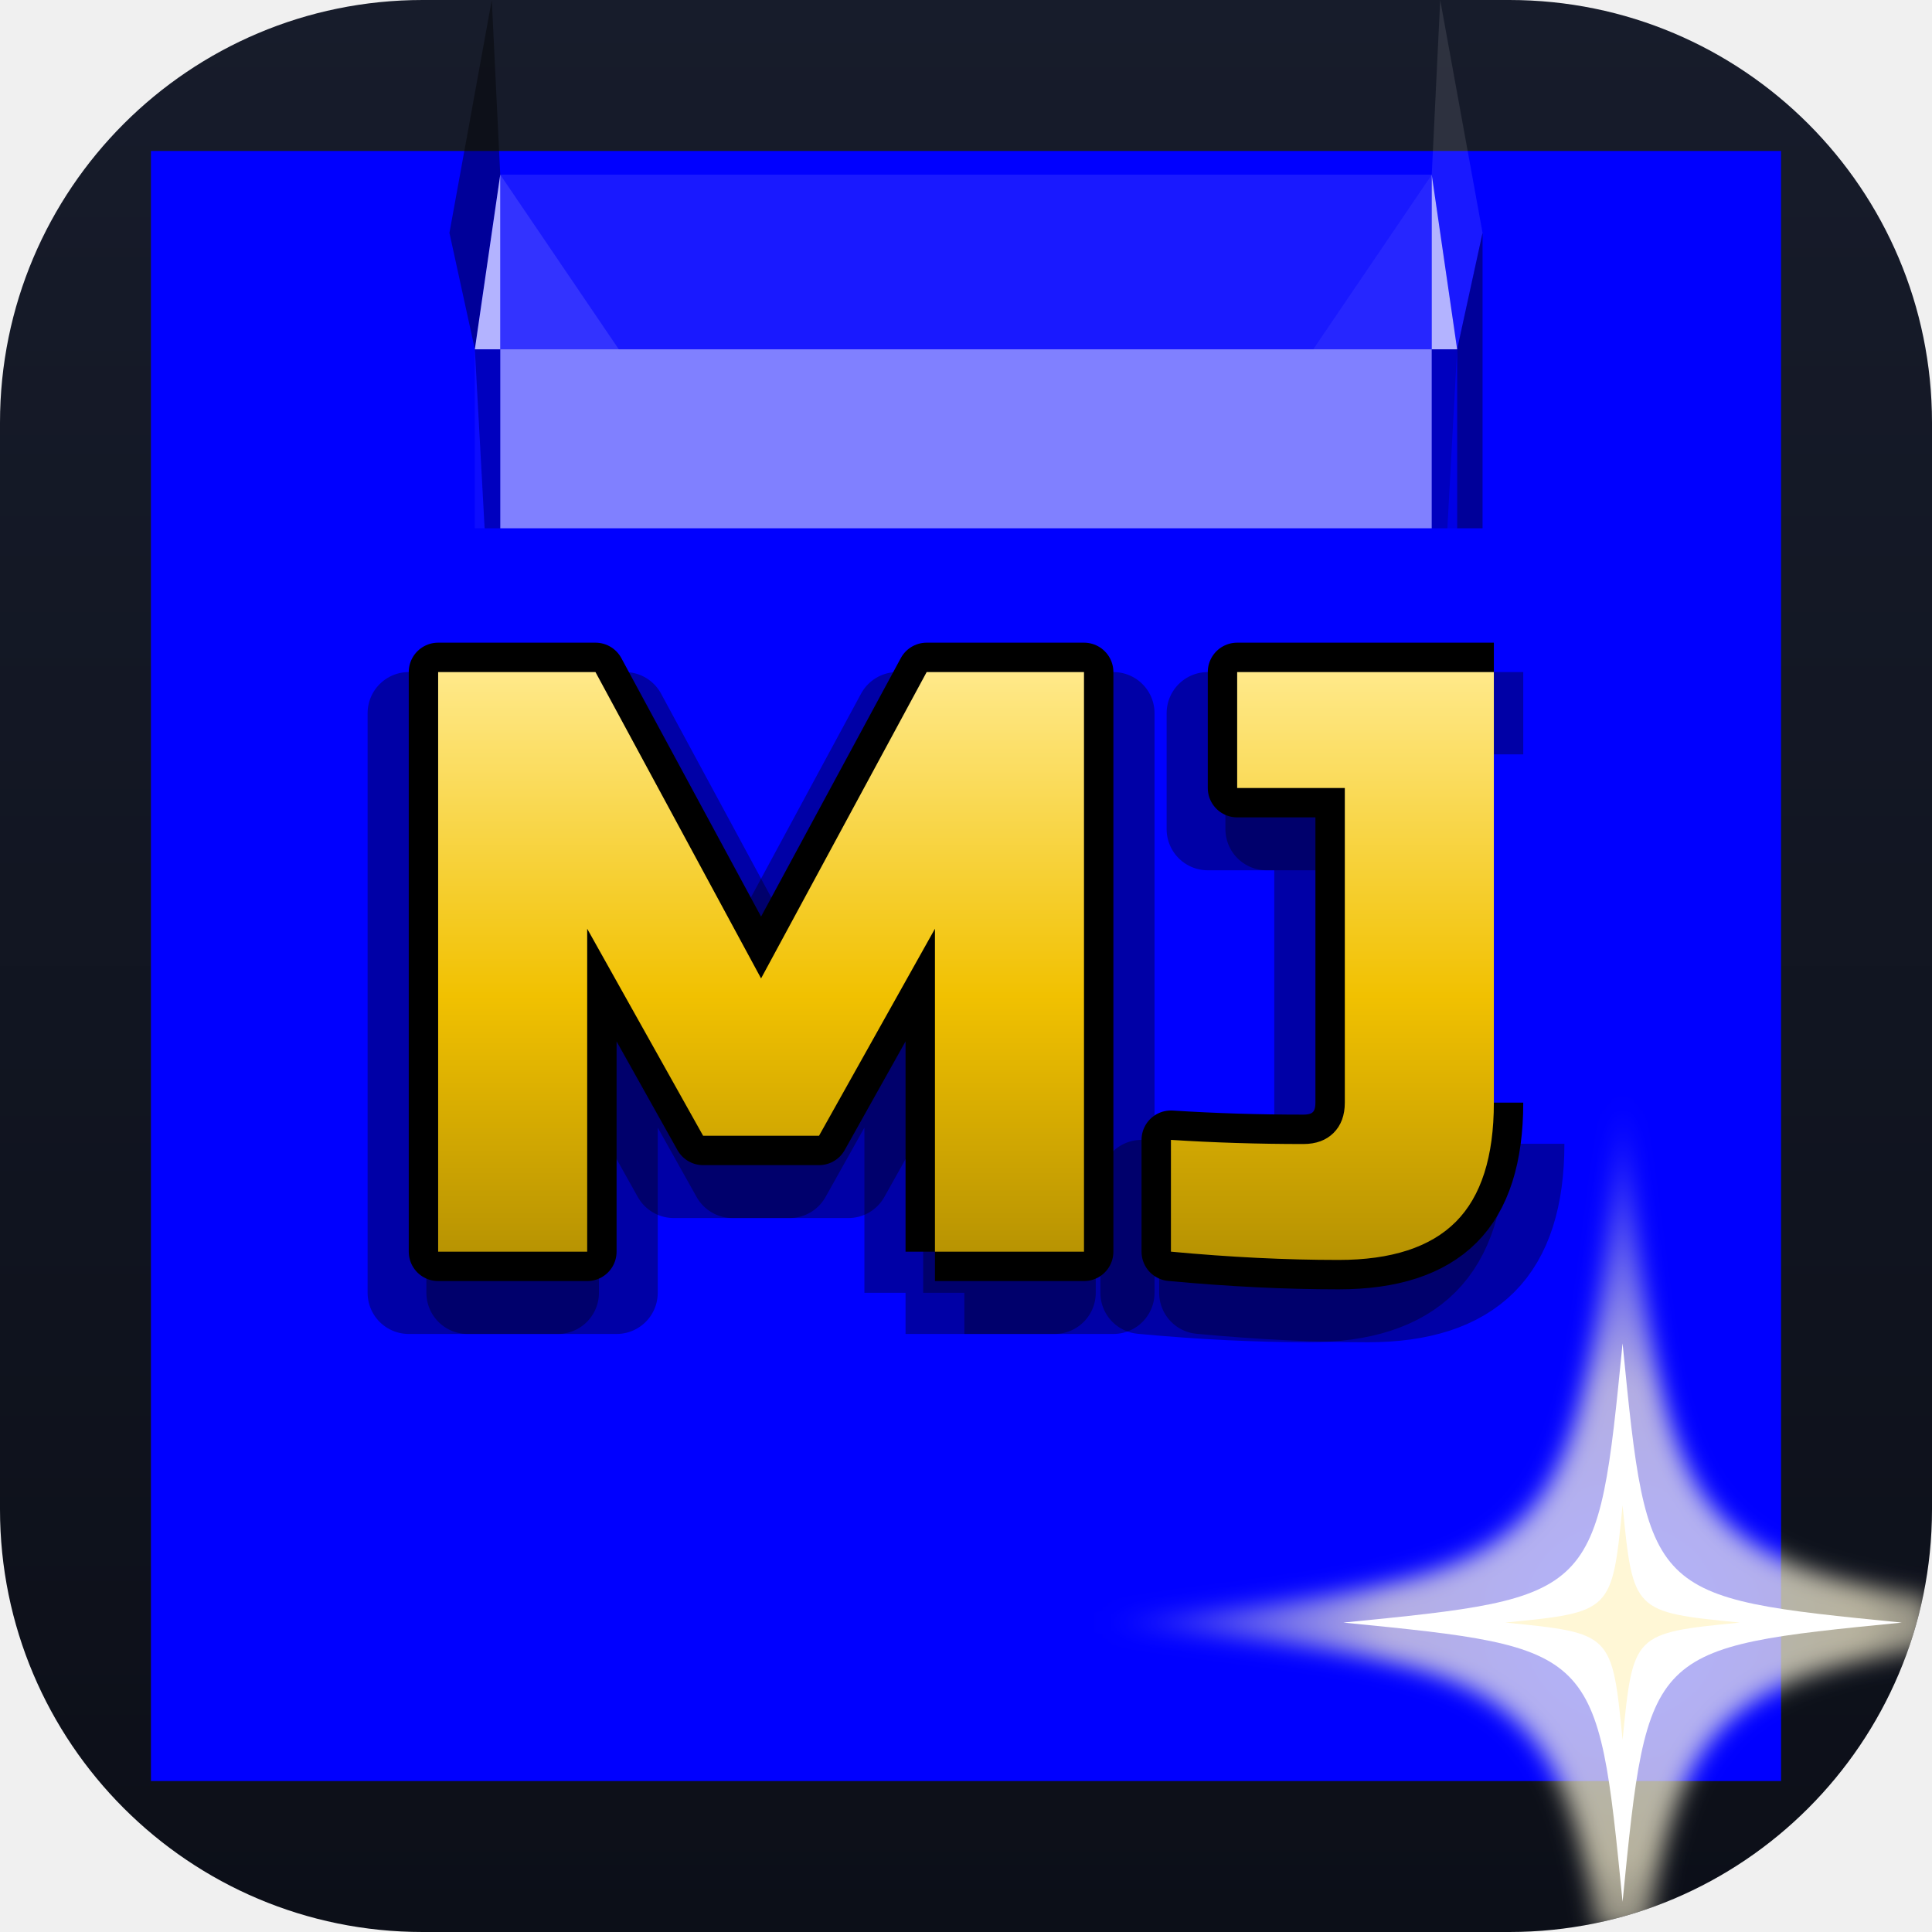
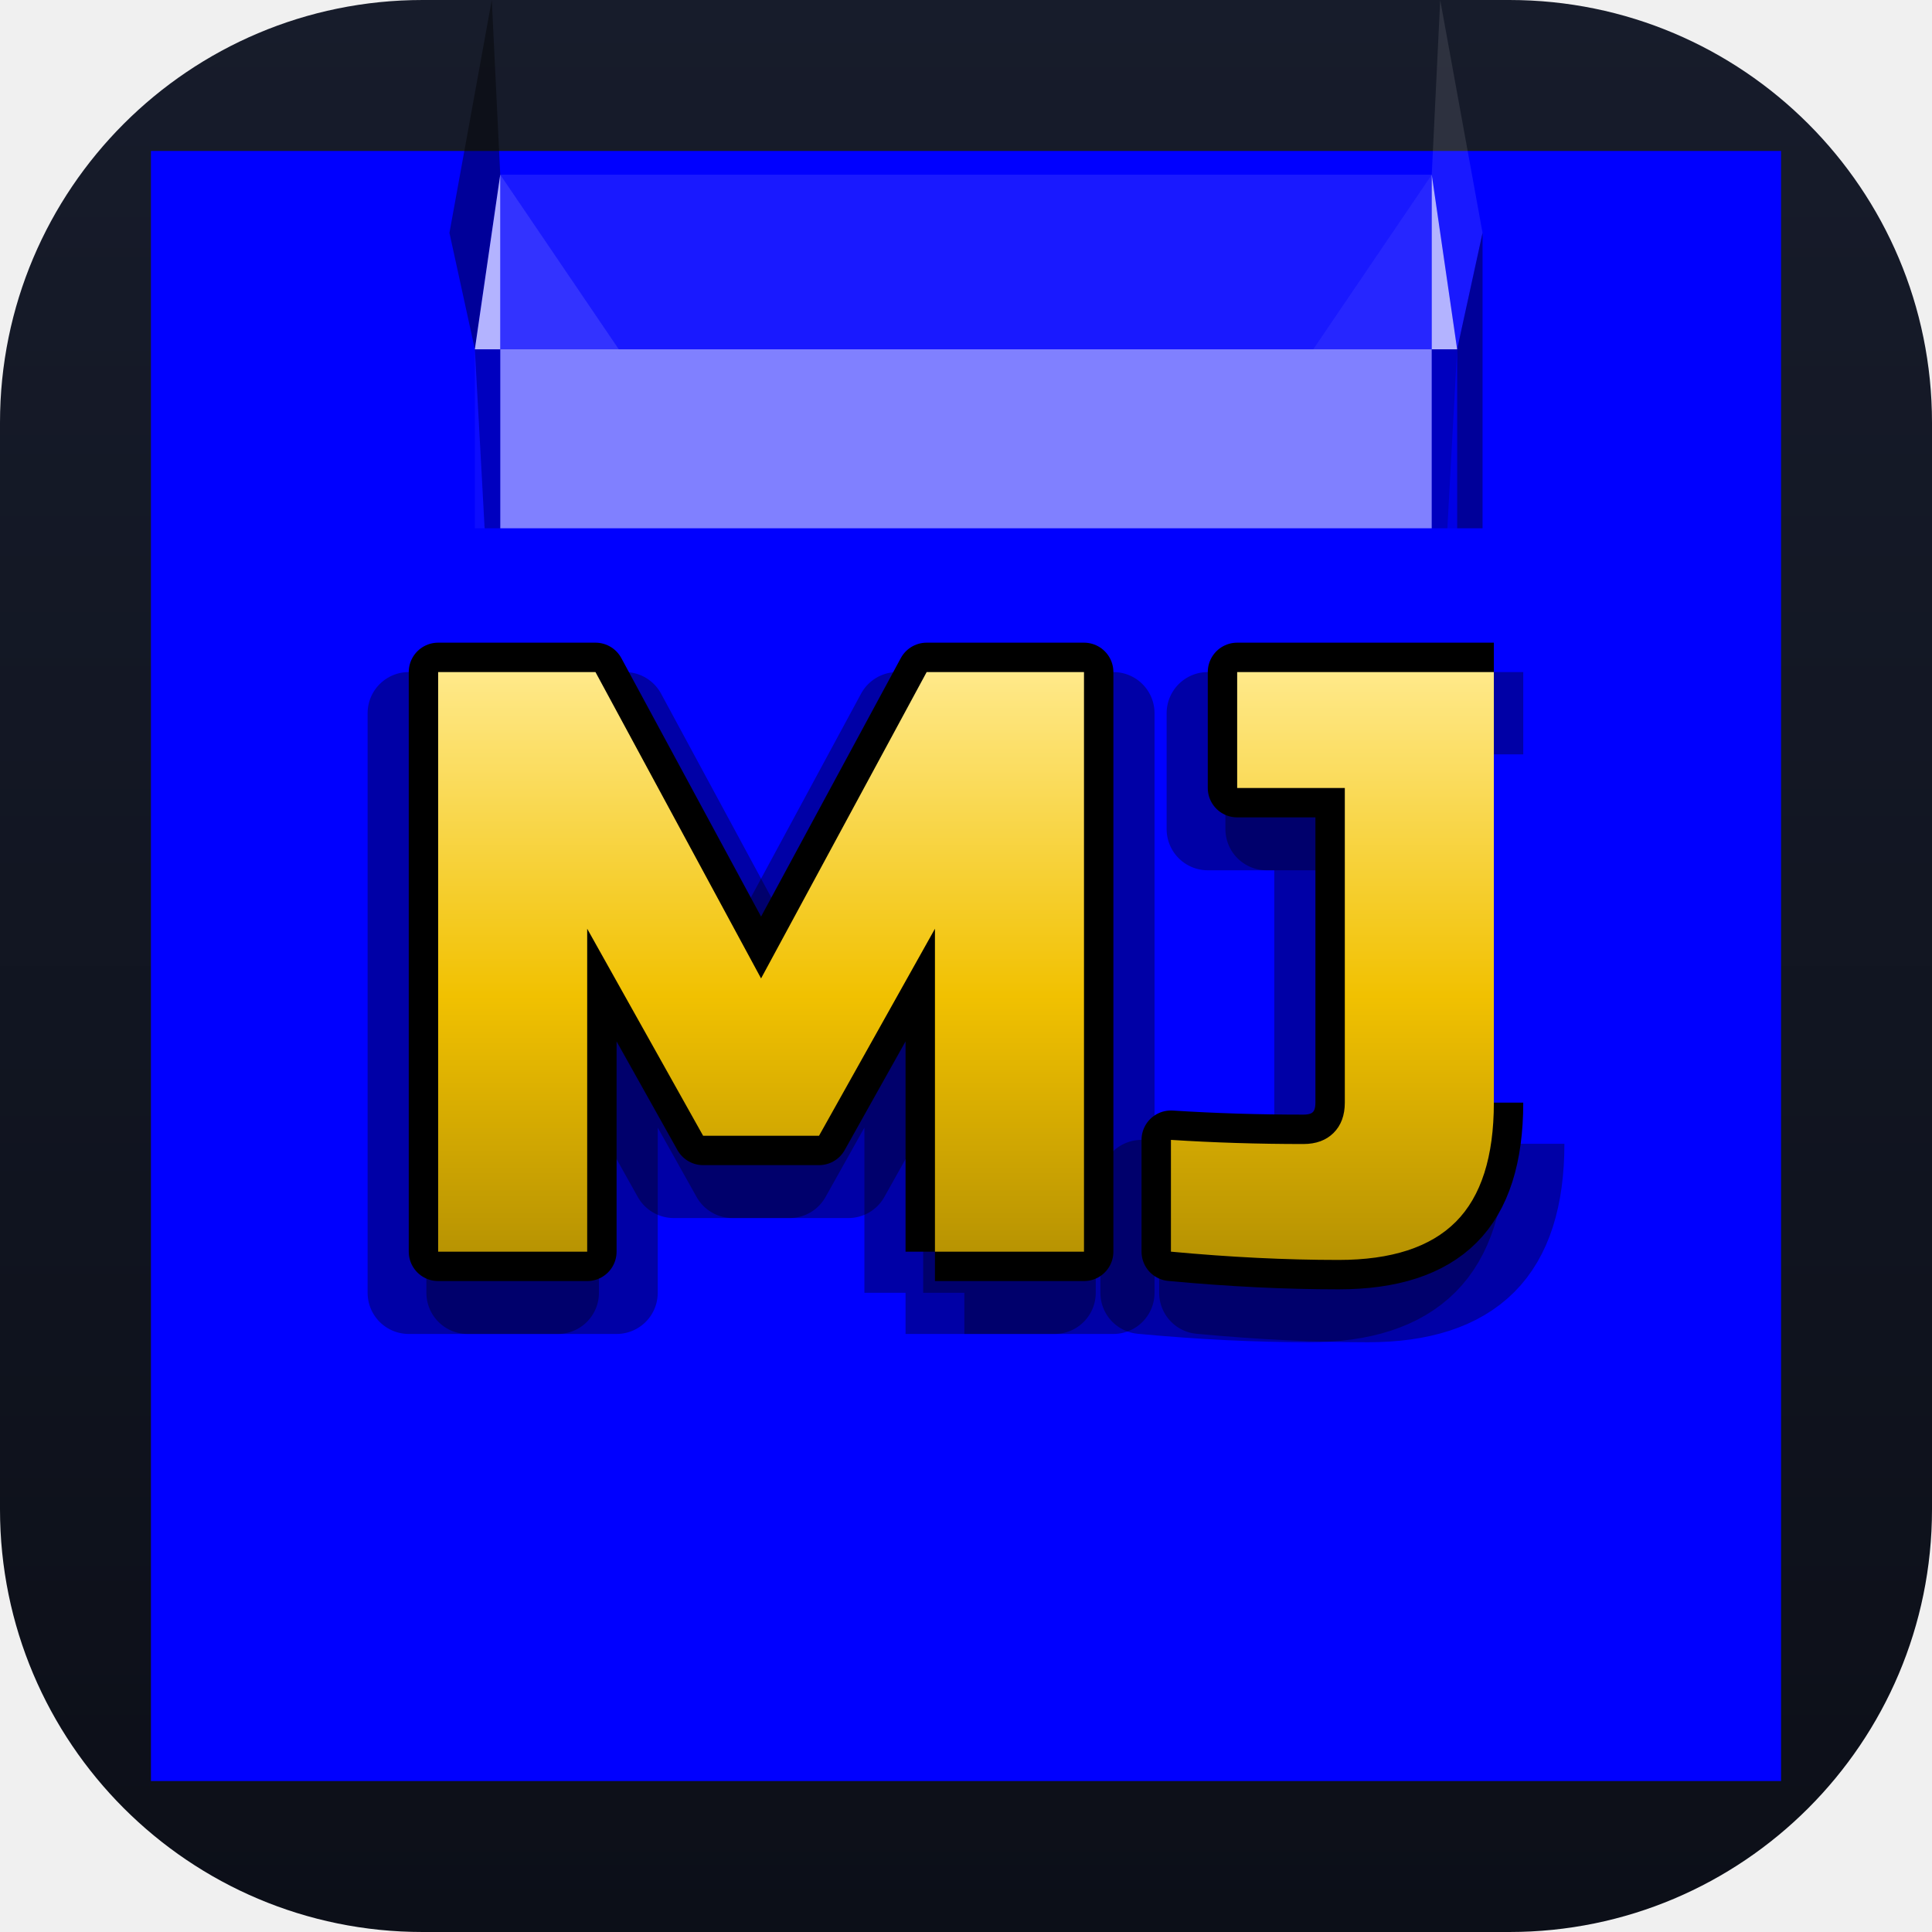
- <svg xmlns="http://www.w3.org/2000/svg" width="512" height="512" viewBox="0 0 512 512" role="img" aria-label="Blue jewel with gold MJ monogram">
+ <svg xmlns="http://www.w3.org/2000/svg" width="512" height="512" viewBox="0 0 512 512" role="img" aria-label="Blue jewel with gold MJ monogram, no sparkle">
  <defs>
-     <linearGradient id="a-bg" x1="0" y1="0" x2="0" y2="1">
+     <linearGradient id="d-bg" x1="0" y1="0" x2="0" y2="1">
      <stop offset="0%" stop-color="#171c2b" />
      <stop offset="100%" stop-color="#0c0f18" />
    </linearGradient>
-     <linearGradient id="a-gold" x1="0" y1="0" x2="0" y2="1">
+     <linearGradient id="d-gold" x1="0" y1="0" x2="0" y2="1">
      <stop offset="0%" stop-color="#ffe98a" />
      <stop offset="55%" stop-color="#f1c101" />
      <stop offset="100%" stop-color="#b69202" />
    </linearGradient>
-     <radialGradient id="a-sparkle" cx="0.5" cy="0.5" r="0.5">
+     <radialGradient id="d-sparkle" cx="0.5" cy="0.5" r="0.5">
      <stop offset="0%" stop-color="#ffffff" />
      <stop offset="45%" stop-color="#fff7d6" />
      <stop offset="100%" stop-color="#fff7d6" stop-opacity="0" />
    </radialGradient>
-     <filter id="a-sparkblur" x="-80%" y="-80%" width="260%" height="260%">
+     <filter id="d-sparkblur" x="-80%" y="-80%" width="260%" height="260%">
      <feGaussianBlur stdDeviation="3" />
    </filter>
-     <clipPath id="a-frame">
+     <clipPath id="d-frame">
      <rect width="512" height="512" rx="112" />
    </clipPath>
-     <linearGradient id="a-w1">
+     <linearGradient id="d-w1">
      <stop style="stop-color:#ffffff;stop-opacity:1;" offset="0" id="stop5936" />
    </linearGradient>
-     <linearGradient id="a-w2">
+     <linearGradient id="d-w2">
      <stop style="stop-color:#ffffff;stop-opacity:1;" offset="0" id="stop5896" />
      <stop style="stop-color:#ffffff;stop-opacity:0.965;" offset="1" id="stop5898" />
    </linearGradient>
-     <linearGradient id="a-w3">
+     <linearGradient id="d-w3">
      <stop style="stop-color:#ffffff;stop-opacity:1;" offset="0" id="stop5203" />
    </linearGradient>
-     <radialGradient href="#a-w2" id="a-spark" cx="340" cy="1042.362" fx="340" fy="1042.362" r="13.846" gradientUnits="userSpaceOnUse" />
-     <filter id="a-blur" color-interpolation-filters="sRGB">
-       <feGaussianBlur stdDeviation="0.436" id="a-blurfe" />
+     <radialGradient href="#d-w2" id="d-spark" cx="340" cy="1042.362" fx="340" fy="1042.362" r="13.846" gradientUnits="userSpaceOnUse" />
+     <filter id="d-blur" color-interpolation-filters="sRGB">
+       <feGaussianBlur stdDeviation="0.436" id="d-blurfe" />
    </filter>
-     <radialGradient href="#a-w1" id="a-gloss" cx="212.5" cy="982.362" fx="212.5" fy="982.362" r="182.5" gradientTransform="matrix(1.506849,0,0,0.2191781,-15.20548,767.0499)" gradientUnits="userSpaceOnUse" />
+     <radialGradient href="#d-w1" id="d-gloss" cx="212.5" cy="982.362" fx="212.5" fy="982.362" r="182.5" gradientTransform="matrix(1.506849,0,0,0.2191781,-15.20548,767.0499)" gradientUnits="userSpaceOnUse" />
  </defs>
-   <rect width="512" height="512" rx="112" fill="url(#a-bg)" />
-   <g clip-path="url(#a-frame)">
+   <rect width="512" height="512" rx="112" fill="url(#d-bg)" />
+   <g clip-path="url(#d-frame)">
    <g>
      <g>
        <rect x="40" y="40" width="432" height="432" fill="#0000ff" />
-         <clipPath id="a-capL">
+         <clipPath id="d-capL">
          <rect x="0" y="0" width="30" height="140" />
        </clipPath>
-         <g clip-path="url(#a-capL)">
+         <g clip-path="url(#d-capL)">
          <g transform="translate(40 0) scale(3.08571 3.08571) translate(0 -912.3622)">
-             <path id="path5470" d="m 30,942.362 550,0 0,80 -550,0 z" style="opacity:0.5;fill:url(#a-gloss);fill-opacity:1;stroke:none" />
+             <path id="path5470" d="m 30,942.362 550,0 0,80 -550,0 z" style="opacity:0.5;fill:url(#d-gloss);fill-opacity:1;stroke:none" />
            <path id="path5470-1" d="m 0,932.362 25,-20 5,15 -15,15 z" style="opacity:0.4;fill:#000000;fill-opacity:1;stroke:none" />
            <path id="path5470-1-6" d="m 0,1032.362 15,-10 15,15 -5,15 z" style="opacity:0.1;fill:#ffffff;fill-opacity:1;stroke:none" />
            <path id="path5470-1-6-8" d="m 580,927.362 5,-15 25,20 -15,10 z" style="opacity:0.1;fill:#ffffff;fill-opacity:1;stroke:none" />
            <path id="path5470-1-8" d="m 580,1037.362 15,-15 15,10 -25,20 z" style="opacity:0.2;fill:#000000;fill-opacity:1;stroke:none" />
            <path id="path5470-1-8-2" d="m 30,1037.362 550,0 5,15 -560,0 z" style="opacity:0.35;fill:#000000;fill-opacity:1;stroke:none" />
            <path id="path5470-1-8-2-7" d="m 610,932.362 0,100 -15,-10 0,-80 z" style="opacity:0.4;fill:#000000;fill-opacity:1;stroke:none" />
            <path id="path5470-1-6-7" d="m 15,1022.362 15,0 0,15 z" style="opacity:0;fill:#ffffff;fill-opacity:1;stroke:none" />
            <path id="path5470-1-1" d="m 15,1022.362 15,0 0,15 z" style="opacity:0.7;fill:#ffffff;fill-opacity:1;stroke:none" />
            <path id="path5470-1-1-2" d="m 30,1037.362 0,-15 70,0 z" style="opacity:0.25;fill:#000000;fill-opacity:1;stroke:none" />
            <path id="path5470-1-1-2-6" d="m 30,1022.362 -15,0 15,-40 z" style="opacity:0.15;fill:#000000;fill-opacity:1;stroke:none" />
            <path id="path5470-1-1-2-6-0" d="m 15,942.362 15,40 0,-40 z" style="opacity:0.25;fill:#000000;fill-opacity:1;stroke:none" />
            <path id="path5470-1-1-2-6-4" d="m 30,982.362 -15,40 0,-80 z" style="opacity:0.05;fill:#ffffff;fill-opacity:1;stroke:none" />
            <path id="path5470-1-1-2-6-9" d="m 580,1022.362 15,0 -15,-40 z" style="opacity:0.1;fill:#ffffff;fill-opacity:1;stroke:none" />
            <path id="path5470-1-1-2-6-0-4" d="m 595,942.362 -15,40 0,-40 z" style="opacity:0.25;fill:#000000;fill-opacity:1;stroke:none" />
            <path id="path5470-1-1-2-6-4-6" d="m 580,982.362 15,40 0,-80 z" style="opacity:0.1;fill:#000000;fill-opacity:1;stroke:none" />
            <path id="path5470-1-1-0" d="m 15,942.362 15,0 0,-15 z" style="opacity:0.7;fill:#ffffff;fill-opacity:1;stroke:none" />
            <path id="path5470-1-1-2-3" d="m 30,927.362 0,15 70,0 z" style="opacity:0.2;fill:#ffffff;fill-opacity:1;stroke:none" />
            <path id="path5470-1-1-6" d="m 595,1022.362 -15,0 0,15 z" style="opacity:0.7;fill:#ffffff;fill-opacity:1;stroke:none" />
            <path id="path5470-1-1-2-2" d="m 580,1037.362 0,-15 -70,0 z" style="opacity:0.25;fill:#ffffff;fill-opacity:1;stroke:none" />
            <path id="path5470-1-1-6-4" d="m 595,942.362 -15,0 0,-15 z" style="opacity:0.7;fill:#ffffff;fill-opacity:1;stroke:none" />
            <path id="path5470-1-1-2-2-5" d="m 580,927.362 0,15 -70,0 z" style="opacity:0.15;fill:#ffffff;fill-opacity:1;stroke:none" />
            <path id="path5470-1-6-88" d="m 30,1037.362 70,-15 410,0 70,15 z" style="opacity:0.1;fill:#ffffff;fill-opacity:1;stroke:none" />
            <path id="path5470-1-6-88-1" d="m 30,927.362 70,15 410,0 70,-15 z" style="opacity:0.1;fill:#ffffff;fill-opacity:1;stroke:none" />
-             <path style="fill:url(#a-spark);fill-opacity:1;fill-rule:nonzero;stroke:none;filter:url(#a-blur)" id="path5836" d="m 340.118,1029.906 0.662,10.953 8.111,-7.221 -7.277,8.213 10.841,0.629 -10.953,0.662 7.221,8.111 -8.213,-7.277 -0.629,10.841 -0.662,-10.953 -8.111,7.221 7.277,-8.213 -10.841,-0.629 10.953,-0.662 -7.221,-8.111 8.213,7.277 z" transform="matrix(1.324015,0,0,1.324015,144.5979,-357.4278)" />
+             <path style="fill:url(#d-spark);fill-opacity:1;fill-rule:nonzero;stroke:none;filter:url(#d-blur)" id="path5836" d="m 340.118,1029.906 0.662,10.953 8.111,-7.221 -7.277,8.213 10.841,0.629 -10.953,0.662 7.221,8.111 -8.213,-7.277 -0.629,10.841 -0.662,-10.953 -8.111,7.221 7.277,-8.213 -10.841,-0.629 10.953,-0.662 -7.221,-8.111 8.213,7.277 z" transform="matrix(1.324015,0,0,1.324015,144.5979,-357.4278)" />
          </g>
        </g>
-         <clipPath id="a-mid">
+         <clipPath id="d-mid">
          <rect x="30" y="0" width="550" height="140" />
        </clipPath>
-         <g clip-path="url(#a-mid)">
+         <g clip-path="url(#d-mid)">
          <g transform="translate(132.5714 0) scale(0.44883 3.08571) translate(-30 -912.3622)">
-             <path id="path5470" d="m 30,942.362 550,0 0,80 -550,0 z" style="opacity:0.5;fill:url(#a-gloss);fill-opacity:1;stroke:none" />
+             <path id="path5470" d="m 30,942.362 550,0 0,80 -550,0 z" style="opacity:0.5;fill:url(#d-gloss);fill-opacity:1;stroke:none" />
            <path id="path5470-1" d="m 0,932.362 25,-20 5,15 -15,15 z" style="opacity:0.4;fill:#000000;fill-opacity:1;stroke:none" />
            <path id="path5470-1-6" d="m 0,1032.362 15,-10 15,15 -5,15 z" style="opacity:0.1;fill:#ffffff;fill-opacity:1;stroke:none" />
            <path id="path5470-1-6-8" d="m 580,927.362 5,-15 25,20 -15,10 z" style="opacity:0.1;fill:#ffffff;fill-opacity:1;stroke:none" />
            <path id="path5470-1-8" d="m 580,1037.362 15,-15 15,10 -25,20 z" style="opacity:0.2;fill:#000000;fill-opacity:1;stroke:none" />
            <path id="path5470-1-8-2" d="m 30,1037.362 550,0 5,15 -560,0 z" style="opacity:0.35;fill:#000000;fill-opacity:1;stroke:none" />
            <path id="path5470-1-8-2-7" d="m 610,932.362 0,100 -15,-10 0,-80 z" style="opacity:0.4;fill:#000000;fill-opacity:1;stroke:none" />
            <path id="path5470-1-6-7" d="m 15,1022.362 15,0 0,15 z" style="opacity:0;fill:#ffffff;fill-opacity:1;stroke:none" />
            <path id="path5470-1-1" d="m 15,1022.362 15,0 0,15 z" style="opacity:0.7;fill:#ffffff;fill-opacity:1;stroke:none" />
            <path id="path5470-1-1-2" d="m 30,1037.362 0,-15 70,0 z" style="opacity:0.25;fill:#000000;fill-opacity:1;stroke:none" />
            <path id="path5470-1-1-2-6" d="m 30,1022.362 -15,0 15,-40 z" style="opacity:0.15;fill:#000000;fill-opacity:1;stroke:none" />
            <path id="path5470-1-1-2-6-0" d="m 15,942.362 15,40 0,-40 z" style="opacity:0.25;fill:#000000;fill-opacity:1;stroke:none" />
            <path id="path5470-1-1-2-6-4" d="m 30,982.362 -15,40 0,-80 z" style="opacity:0.05;fill:#ffffff;fill-opacity:1;stroke:none" />
            <path id="path5470-1-1-2-6-9" d="m 580,1022.362 15,0 -15,-40 z" style="opacity:0.1;fill:#ffffff;fill-opacity:1;stroke:none" />
            <path id="path5470-1-1-2-6-0-4" d="m 595,942.362 -15,40 0,-40 z" style="opacity:0.25;fill:#000000;fill-opacity:1;stroke:none" />
            <path id="path5470-1-1-2-6-4-6" d="m 580,982.362 15,40 0,-80 z" style="opacity:0.1;fill:#000000;fill-opacity:1;stroke:none" />
            <path id="path5470-1-1-0" d="m 15,942.362 15,0 0,-15 z" style="opacity:0.7;fill:#ffffff;fill-opacity:1;stroke:none" />
            <path id="path5470-1-1-2-3" d="m 30,927.362 0,15 70,0 z" style="opacity:0.2;fill:#ffffff;fill-opacity:1;stroke:none" />
            <path id="path5470-1-1-6" d="m 595,1022.362 -15,0 0,15 z" style="opacity:0.7;fill:#ffffff;fill-opacity:1;stroke:none" />
            <path id="path5470-1-1-2-2" d="m 580,1037.362 0,-15 -70,0 z" style="opacity:0.25;fill:#ffffff;fill-opacity:1;stroke:none" />
            <path id="path5470-1-1-6-4" d="m 595,942.362 -15,0 0,-15 z" style="opacity:0.7;fill:#ffffff;fill-opacity:1;stroke:none" />
            <path id="path5470-1-1-2-2-5" d="m 580,927.362 0,15 -70,0 z" style="opacity:0.15;fill:#ffffff;fill-opacity:1;stroke:none" />
            <path id="path5470-1-6-88" d="m 30,1037.362 70,-15 410,0 70,15 z" style="opacity:0.1;fill:#ffffff;fill-opacity:1;stroke:none" />
            <path id="path5470-1-6-88-1" d="m 30,927.362 70,15 410,0 70,-15 z" style="opacity:0.1;fill:#ffffff;fill-opacity:1;stroke:none" />
-             <path style="fill:url(#a-spark);fill-opacity:1;fill-rule:nonzero;stroke:none;filter:url(#a-blur)" id="path5836" d="m 340.118,1029.906 0.662,10.953 8.111,-7.221 -7.277,8.213 10.841,0.629 -10.953,0.662 7.221,8.111 -8.213,-7.277 -0.629,10.841 -0.662,-10.953 -8.111,7.221 7.277,-8.213 -10.841,-0.629 10.953,-0.662 -7.221,-8.111 8.213,7.277 z" transform="matrix(1.324015,0,0,1.324015,144.5979,-357.4278)" />
+             <path style="fill:url(#d-spark);fill-opacity:1;fill-rule:nonzero;stroke:none;filter:url(#d-blur)" id="path5836" d="m 340.118,1029.906 0.662,10.953 8.111,-7.221 -7.277,8.213 10.841,0.629 -10.953,0.662 7.221,8.111 -8.213,-7.277 -0.629,10.841 -0.662,-10.953 -8.111,7.221 7.277,-8.213 -10.841,-0.629 10.953,-0.662 -7.221,-8.111 8.213,7.277 z" transform="matrix(1.324015,0,0,1.324015,144.5979,-357.4278)" />
          </g>
        </g>
-         <clipPath id="a-capR">
+         <clipPath id="d-capR">
          <rect x="580" y="0" width="30" height="140" />
        </clipPath>
-         <g clip-path="url(#a-capR)">
+         <g clip-path="url(#d-capR)">
          <g transform="translate(379.4286 0) scale(3.08571 3.08571) translate(-580 -912.3622)">
-             <path id="path5470" d="m 30,942.362 550,0 0,80 -550,0 z" style="opacity:0.5;fill:url(#a-gloss);fill-opacity:1;stroke:none" />
+             <path id="path5470" d="m 30,942.362 550,0 0,80 -550,0 z" style="opacity:0.5;fill:url(#d-gloss);fill-opacity:1;stroke:none" />
            <path id="path5470-1" d="m 0,932.362 25,-20 5,15 -15,15 z" style="opacity:0.4;fill:#000000;fill-opacity:1;stroke:none" />
            <path id="path5470-1-6" d="m 0,1032.362 15,-10 15,15 -5,15 z" style="opacity:0.1;fill:#ffffff;fill-opacity:1;stroke:none" />
            <path id="path5470-1-6-8" d="m 580,927.362 5,-15 25,20 -15,10 z" style="opacity:0.1;fill:#ffffff;fill-opacity:1;stroke:none" />
            <path id="path5470-1-8" d="m 580,1037.362 15,-15 15,10 -25,20 z" style="opacity:0.2;fill:#000000;fill-opacity:1;stroke:none" />
            <path id="path5470-1-8-2" d="m 30,1037.362 550,0 5,15 -560,0 z" style="opacity:0.35;fill:#000000;fill-opacity:1;stroke:none" />
            <path id="path5470-1-8-2-7" d="m 610,932.362 0,100 -15,-10 0,-80 z" style="opacity:0.4;fill:#000000;fill-opacity:1;stroke:none" />
            <path id="path5470-1-6-7" d="m 15,1022.362 15,0 0,15 z" style="opacity:0;fill:#ffffff;fill-opacity:1;stroke:none" />
            <path id="path5470-1-1" d="m 15,1022.362 15,0 0,15 z" style="opacity:0.7;fill:#ffffff;fill-opacity:1;stroke:none" />
            <path id="path5470-1-1-2" d="m 30,1037.362 0,-15 70,0 z" style="opacity:0.25;fill:#000000;fill-opacity:1;stroke:none" />
            <path id="path5470-1-1-2-6" d="m 30,1022.362 -15,0 15,-40 z" style="opacity:0.15;fill:#000000;fill-opacity:1;stroke:none" />
            <path id="path5470-1-1-2-6-0" d="m 15,942.362 15,40 0,-40 z" style="opacity:0.25;fill:#000000;fill-opacity:1;stroke:none" />
            <path id="path5470-1-1-2-6-4" d="m 30,982.362 -15,40 0,-80 z" style="opacity:0.05;fill:#ffffff;fill-opacity:1;stroke:none" />
            <path id="path5470-1-1-2-6-9" d="m 580,1022.362 15,0 -15,-40 z" style="opacity:0.1;fill:#ffffff;fill-opacity:1;stroke:none" />
            <path id="path5470-1-1-2-6-0-4" d="m 595,942.362 -15,40 0,-40 z" style="opacity:0.25;fill:#000000;fill-opacity:1;stroke:none" />
            <path id="path5470-1-1-2-6-4-6" d="m 580,982.362 15,40 0,-80 z" style="opacity:0.1;fill:#000000;fill-opacity:1;stroke:none" />
            <path id="path5470-1-1-0" d="m 15,942.362 15,0 0,-15 z" style="opacity:0.7;fill:#ffffff;fill-opacity:1;stroke:none" />
            <path id="path5470-1-1-2-3" d="m 30,927.362 0,15 70,0 z" style="opacity:0.2;fill:#ffffff;fill-opacity:1;stroke:none" />
            <path id="path5470-1-1-6" d="m 595,1022.362 -15,0 0,15 z" style="opacity:0.7;fill:#ffffff;fill-opacity:1;stroke:none" />
            <path id="path5470-1-1-2-2" d="m 580,1037.362 0,-15 -70,0 z" style="opacity:0.25;fill:#ffffff;fill-opacity:1;stroke:none" />
            <path id="path5470-1-1-6-4" d="m 595,942.362 -15,0 0,-15 z" style="opacity:0.7;fill:#ffffff;fill-opacity:1;stroke:none" />
            <path id="path5470-1-1-2-2-5" d="m 580,927.362 0,15 -70,0 z" style="opacity:0.15;fill:#ffffff;fill-opacity:1;stroke:none" />
            <path id="path5470-1-6-88" d="m 30,1037.362 70,-15 410,0 70,15 z" style="opacity:0.1;fill:#ffffff;fill-opacity:1;stroke:none" />
            <path id="path5470-1-6-88-1" d="m 30,927.362 70,15 410,0 70,-15 z" style="opacity:0.1;fill:#ffffff;fill-opacity:1;stroke:none" />
-             <path style="fill:url(#a-spark);fill-opacity:1;fill-rule:nonzero;stroke:none;filter:url(#a-blur)" id="path5836" d="m 340.118,1029.906 0.662,10.953 8.111,-7.221 -7.277,8.213 10.841,0.629 -10.953,0.662 7.221,8.111 -8.213,-7.277 -0.629,10.841 -0.662,-10.953 -8.111,7.221 7.277,-8.213 -10.841,-0.629 10.953,-0.662 -7.221,-8.111 8.213,7.277 z" transform="matrix(1.324015,0,0,1.324015,144.5979,-357.4278)" />
+             <path style="fill:url(#d-spark);fill-opacity:1;fill-rule:nonzero;stroke:none;filter:url(#d-blur)" id="path5836" d="m 340.118,1029.906 0.662,10.953 8.111,-7.221 -7.277,8.213 10.841,0.629 -10.953,0.662 7.221,8.111 -8.213,-7.277 -0.629,10.841 -0.662,-10.953 -8.111,7.221 7.277,-8.213 -10.841,-0.629 10.953,-0.662 -7.221,-8.111 8.213,7.277 z" transform="matrix(1.324015,0,0,1.324015,144.5979,-357.4278)" />
          </g>
        </g>
      </g>
    </g>
    <path d="M660 0L660-390L520-140L380-140L240-390L240 0L60 0L60-700L250-700L450-330L650-700L840-700L840 0L660 0M1335-180Q1335-82 1289-36Q1243 10 1147.50 10Q1052 10 945 0L945-135Q1023-130 1105-130Q1128-130 1141.50-143.50Q1155-157 1155-180L1155-560L1025-560L1025-700L1335-700" transform="translate(256 256) scale(0.21943) translate(-697.5 345) translate(35.5 49.7)" fill="none" stroke="#000000" stroke-width="99.4" stroke-linejoin="round" opacity="0.35" />
    <path d="M660 0L660-390L520-140L380-140L240-390L240 0L60 0L60-700L250-700L450-330L650-700L840-700L840 0L660 0M1335-180Q1335-82 1289-36Q1243 10 1147.50 10Q1052 10 945 0L945-135Q1023-130 1105-130Q1128-130 1141.50-143.50Q1155-157 1155-180L1155-560L1025-560L1025-700L1335-700" transform="translate(256 256) scale(0.21943) translate(-697.5 345) translate(-35.5 49.7)" fill="none" stroke="#000000" stroke-width="99.4" stroke-linejoin="round" opacity="0.35" />
    <path d="M660 0L660-390L520-140L380-140L240-390L240 0L60 0L60-700L250-700L450-330L650-700L840-700L840 0L660 0M1335-180Q1335-82 1289-36Q1243 10 1147.50 10Q1052 10 945 0L945-135Q1023-130 1105-130Q1128-130 1141.50-143.50Q1155-157 1155-180L1155-560L1025-560L1025-700L1335-700" transform="translate(256 256) scale(0.21943) translate(-697.5 345)" fill="none" stroke="#000000" stroke-width="71.0" stroke-linejoin="round" />
-     <path d="M660 0L660-390L520-140L380-140L240-390L240 0L60 0L60-700L250-700L450-330L650-700L840-700L840 0L660 0M1335-180Q1335-82 1289-36Q1243 10 1147.50 10Q1052 10 945 0L945-135Q1023-130 1105-130Q1128-130 1141.50-143.50Q1155-157 1155-180L1155-560L1025-560L1025-700L1335-700" transform="translate(256 256) scale(0.21943) translate(-697.5 345)" fill="url(#a-gold)" />
-     <g transform="translate(430 430)" opacity="1">
-       <path d="M 0 -140.6 C 12.654 -12.654 12.654 -12.654 140.6 0 C 12.654 12.654 12.654 12.654 0 140.6 C -12.654 12.654 -12.654 12.654 -140.6 0 C -12.654 -12.654 -12.654 -12.654 0 -140.6 Z" fill="url(#a-sparkle)" filter="url(#a-sparkblur)" opacity="0.7" />
-       <path d="M 0 -74 C 6.66 -6.66 6.66 -6.66 74 0 C 6.66 6.66 6.66 6.66 0 74 C -6.66 6.66 -6.66 6.66 -74 0 C -6.66 -6.66 -6.66 -6.66 0 -74 Z" fill="#ffffff" />
-       <path d="M 0 -31.08 C 2.797 -2.797 2.797 -2.797 31.08 0 C 2.797 2.797 2.797 2.797 0 31.08 C -2.797 2.797 -2.797 2.797 -31.08 0 C -2.797 -2.797 -2.797 -2.797 0 -31.08 Z" fill="#fff7d6" />
-     </g>
+     <path d="M660 0L660-390L520-140L380-140L240-390L240 0L60 0L60-700L250-700L450-330L650-700L840-700L840 0L660 0M1335-180Q1335-82 1289-36Q1243 10 1147.50 10Q1052 10 945 0L945-135Q1023-130 1105-130Q1128-130 1141.50-143.50Q1155-157 1155-180L1155-560L1025-560L1025-700L1335-700" transform="translate(256 256) scale(0.21943) translate(-697.5 345)" fill="url(#d-gold)" />
  </g>
</svg>
